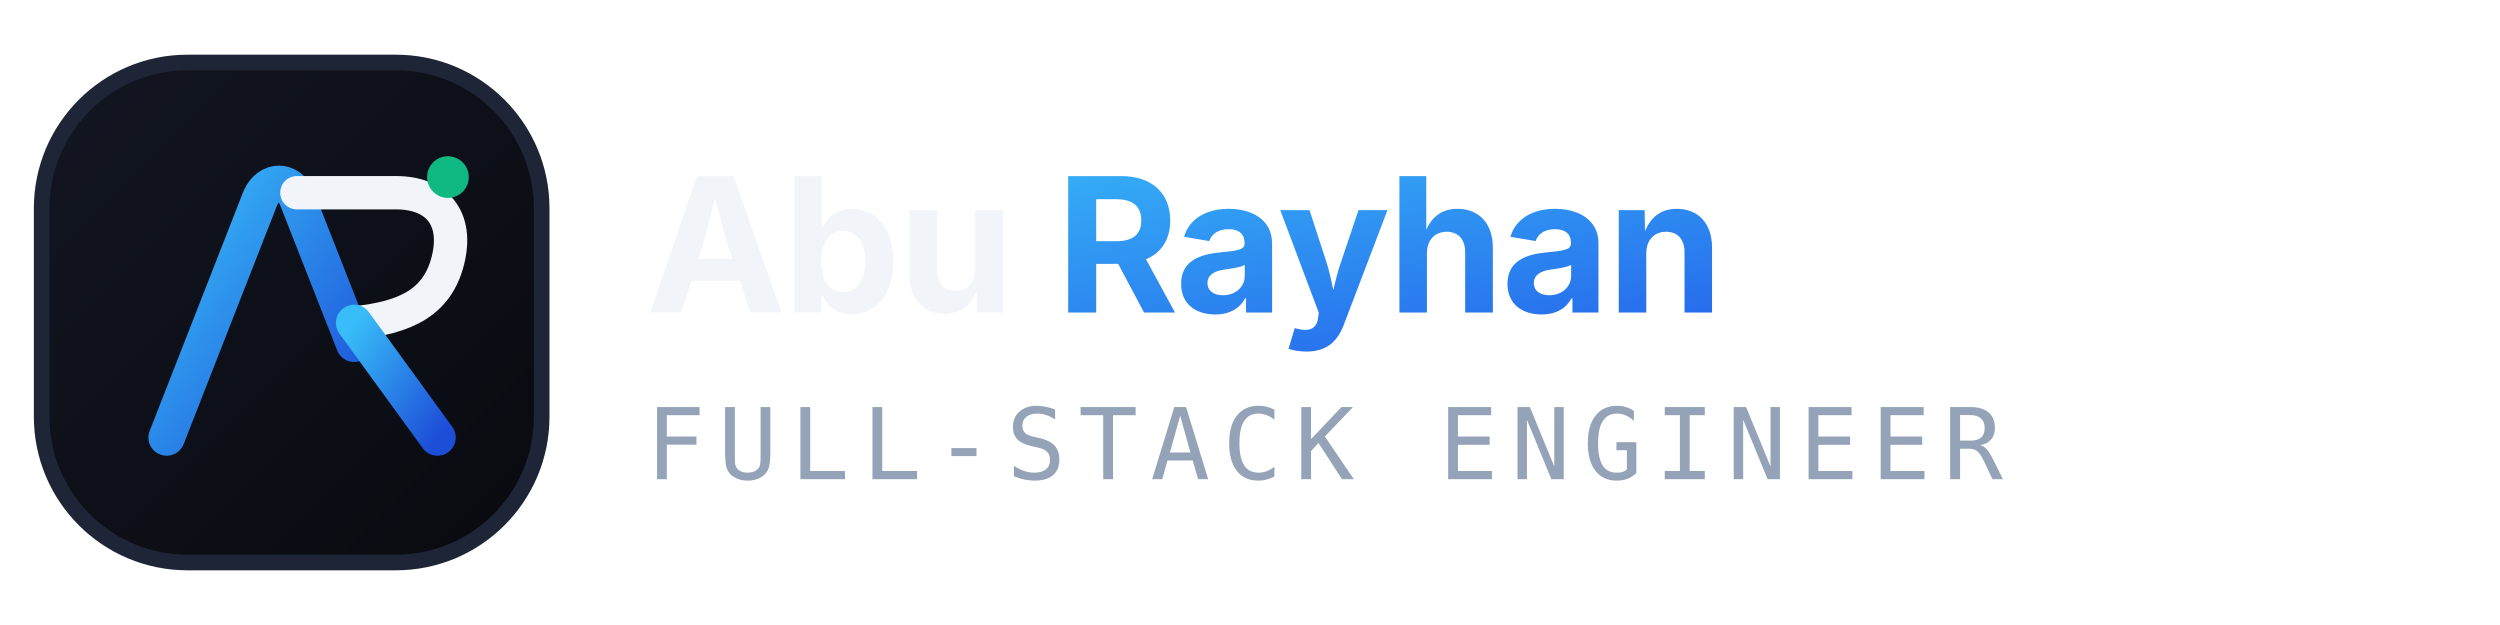
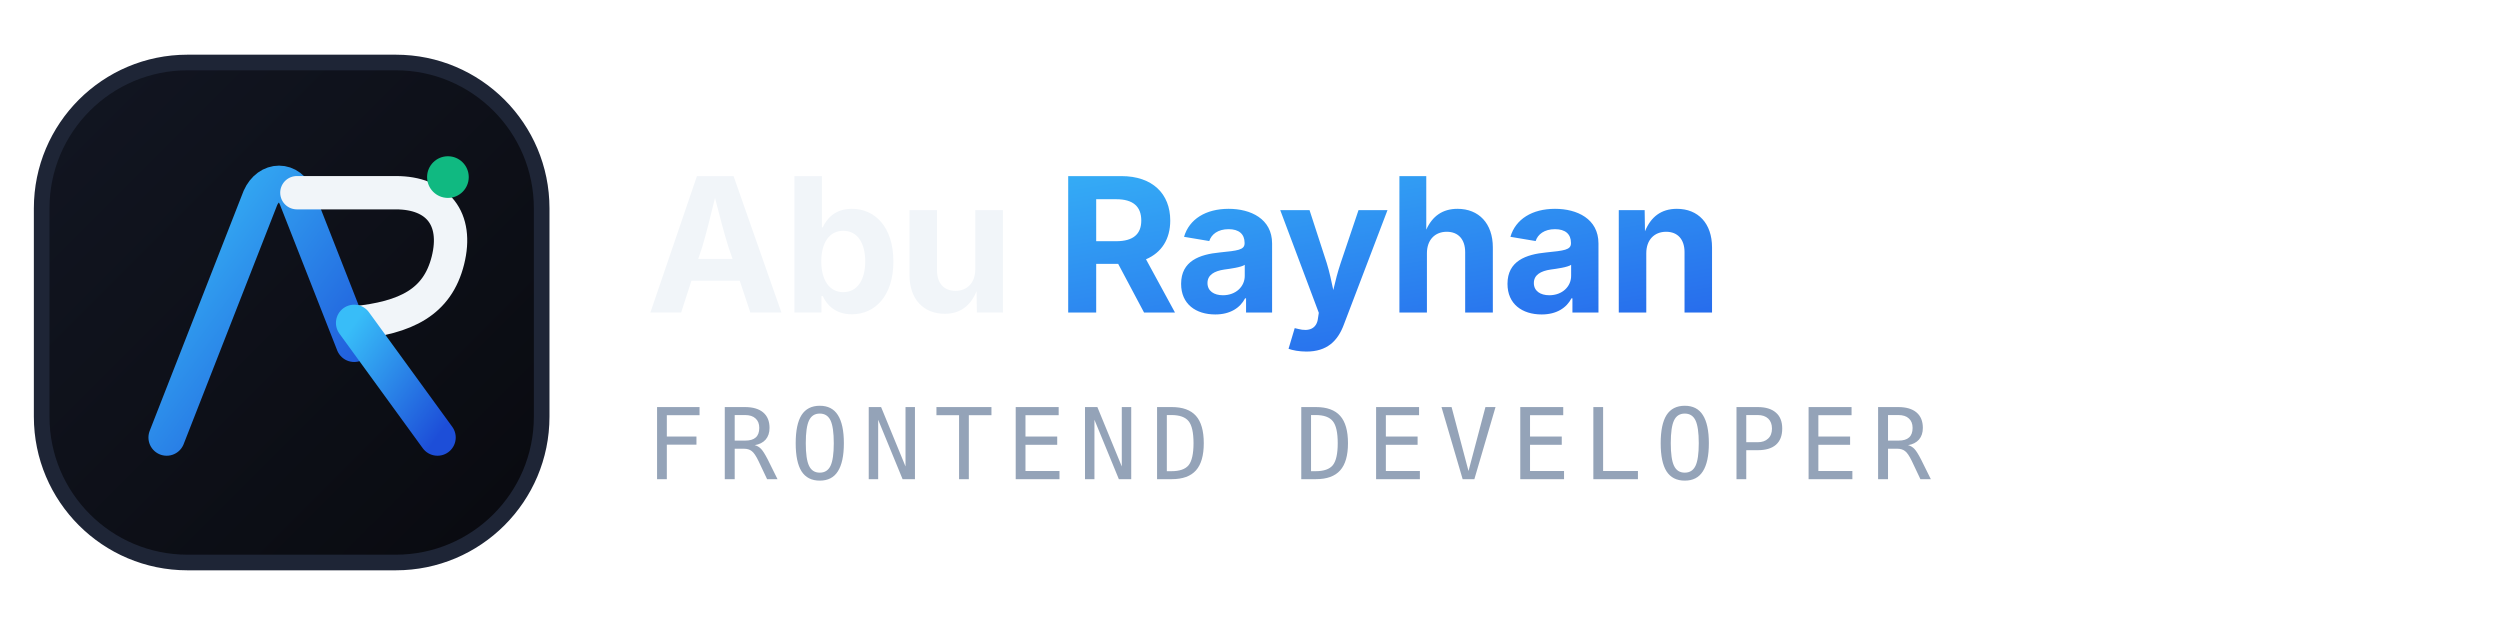
<svg xmlns="http://www.w3.org/2000/svg" viewBox="0 0 240 60" fill="none">
  <defs>
    <linearGradient id="logoTextGrad" x1="0%" y1="0%" x2="100%" y2="100%">
      <stop offset="0%" stop-color="#38BDF8" />
      <stop offset="100%" stop-color="#2563EB" />
    </linearGradient>
    <linearGradient id="logoIconGrad" x1="0%" y1="0%" x2="100%" y2="100%">
      <stop offset="0%" stop-color="#38BDF8" />
      <stop offset="100%" stop-color="#1D4ED8" />
    </linearGradient>
    <linearGradient id="logoBgGrad" x1="0%" y1="0%" x2="100%" y2="100%">
      <stop offset="0%" stop-color="#121622" />
      <stop offset="100%" stop-color="#090A0F" />
    </linearGradient>
  </defs>
  <g transform="translate(4, 6)">
    <rect width="48" height="48" rx="14" fill="url(#logoBgGrad)" stroke="#1E2536" stroke-width="1.5" />
    <path d="M 12 36 L 21 13 C 21.8 11.2 23.8 11.2 24.5 13 L 30 27" stroke="url(#logoIconGrad)" stroke-width="3.5" stroke-linecap="round" stroke-linejoin="round" />
    <path d="M 16 27 H 34" stroke="url(#logoIconGrad)" stroke-width="3" stroke-linecap="round" />
    <path d="M 24.5 12.5 H 34 C 38 12.5 40 15 39 19 C 38 23 35 24.5 30 25" stroke="#F1F5F9" stroke-width="3.2" stroke-linecap="round" />
    <path d="M 30 25 L 38 36" stroke="url(#logoIconGrad)" stroke-width="3.5" stroke-linecap="round" />
    <circle cx="39" cy="11" r="2" fill="#10B981" />
  </g>
  <g transform="translate(62, 0)">
    <text x="0" y="30" font-family="Inter, -apple-system, BlinkMacSystemFont, 'Segoe UI', Roboto, sans-serif" font-weight="700" font-size="18" fill="#F1F5F9" letter-spacing="-0.3">
      Abu <tspan fill="url(#logoTextGrad)">Rayhan</tspan>
    </text>
    <text x="0" y="46" font-family="'JetBrains Mono', 'Geist Mono', monospace" font-weight="500" font-size="9.5" fill="#94A3B8" letter-spacing="1.2">
-       FULL-STACK ENGINEER
+       FRONTEND DEVELOPER
    </text>
  </g>
</svg>
